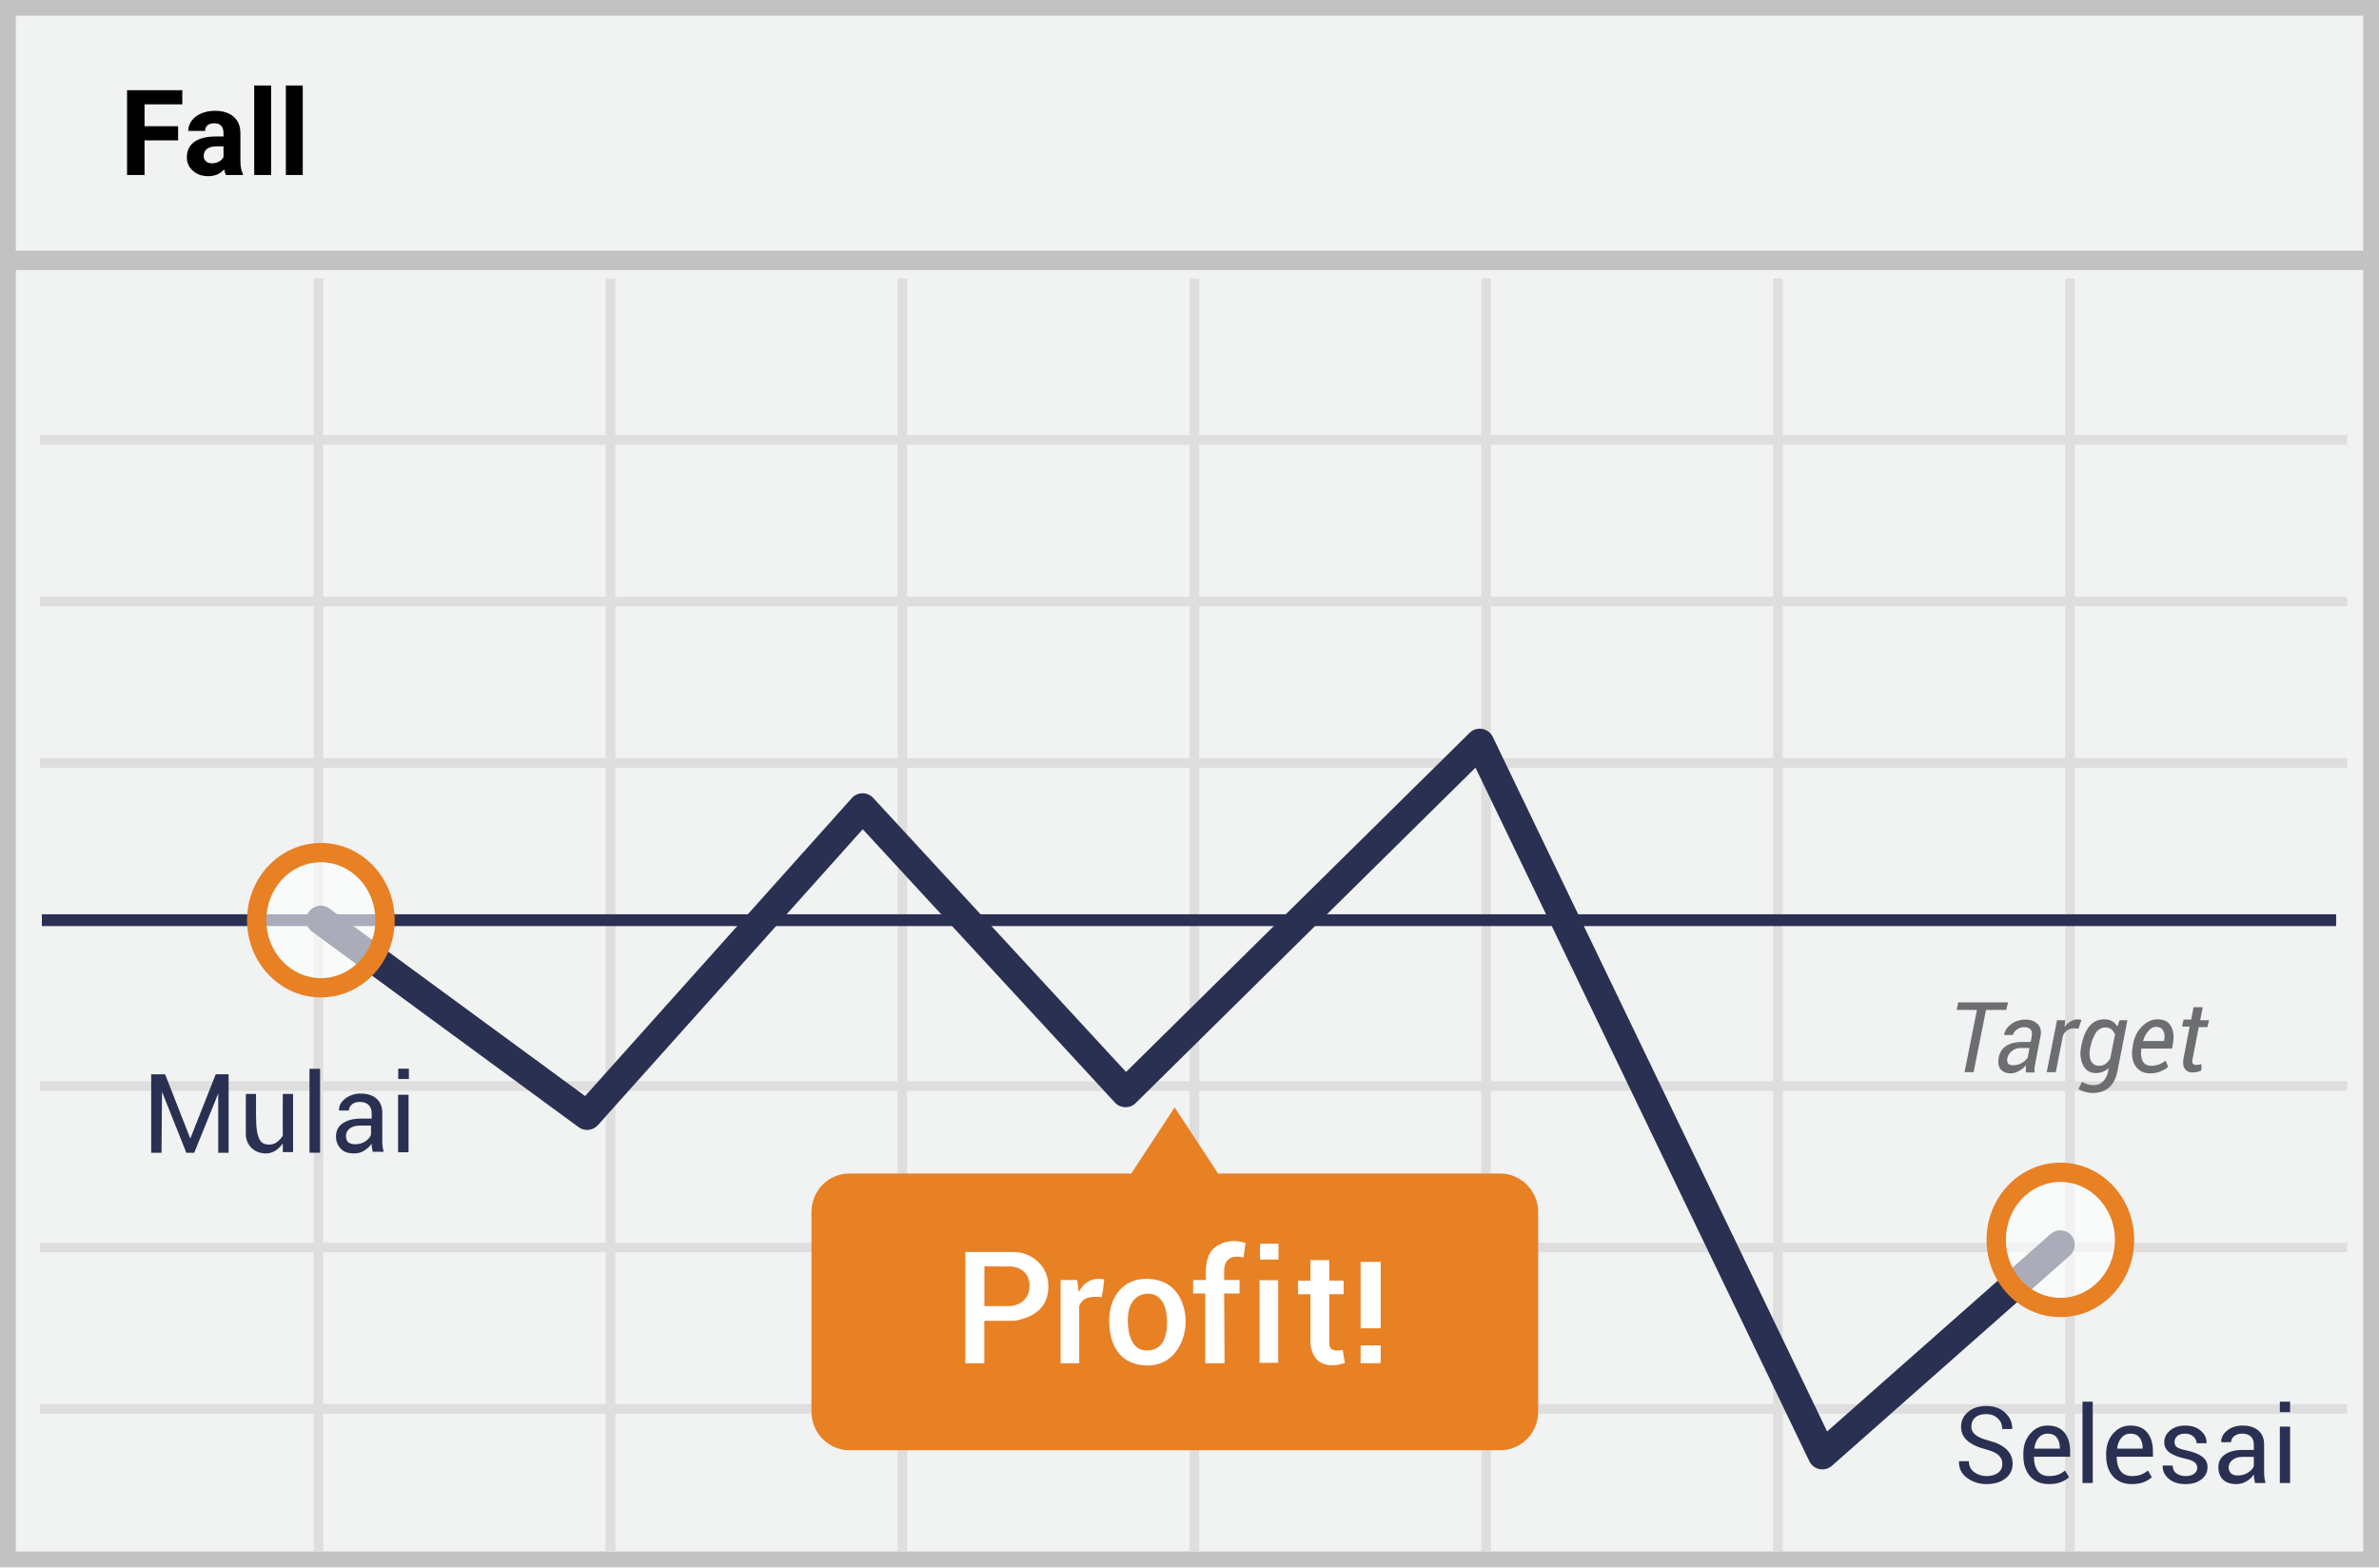
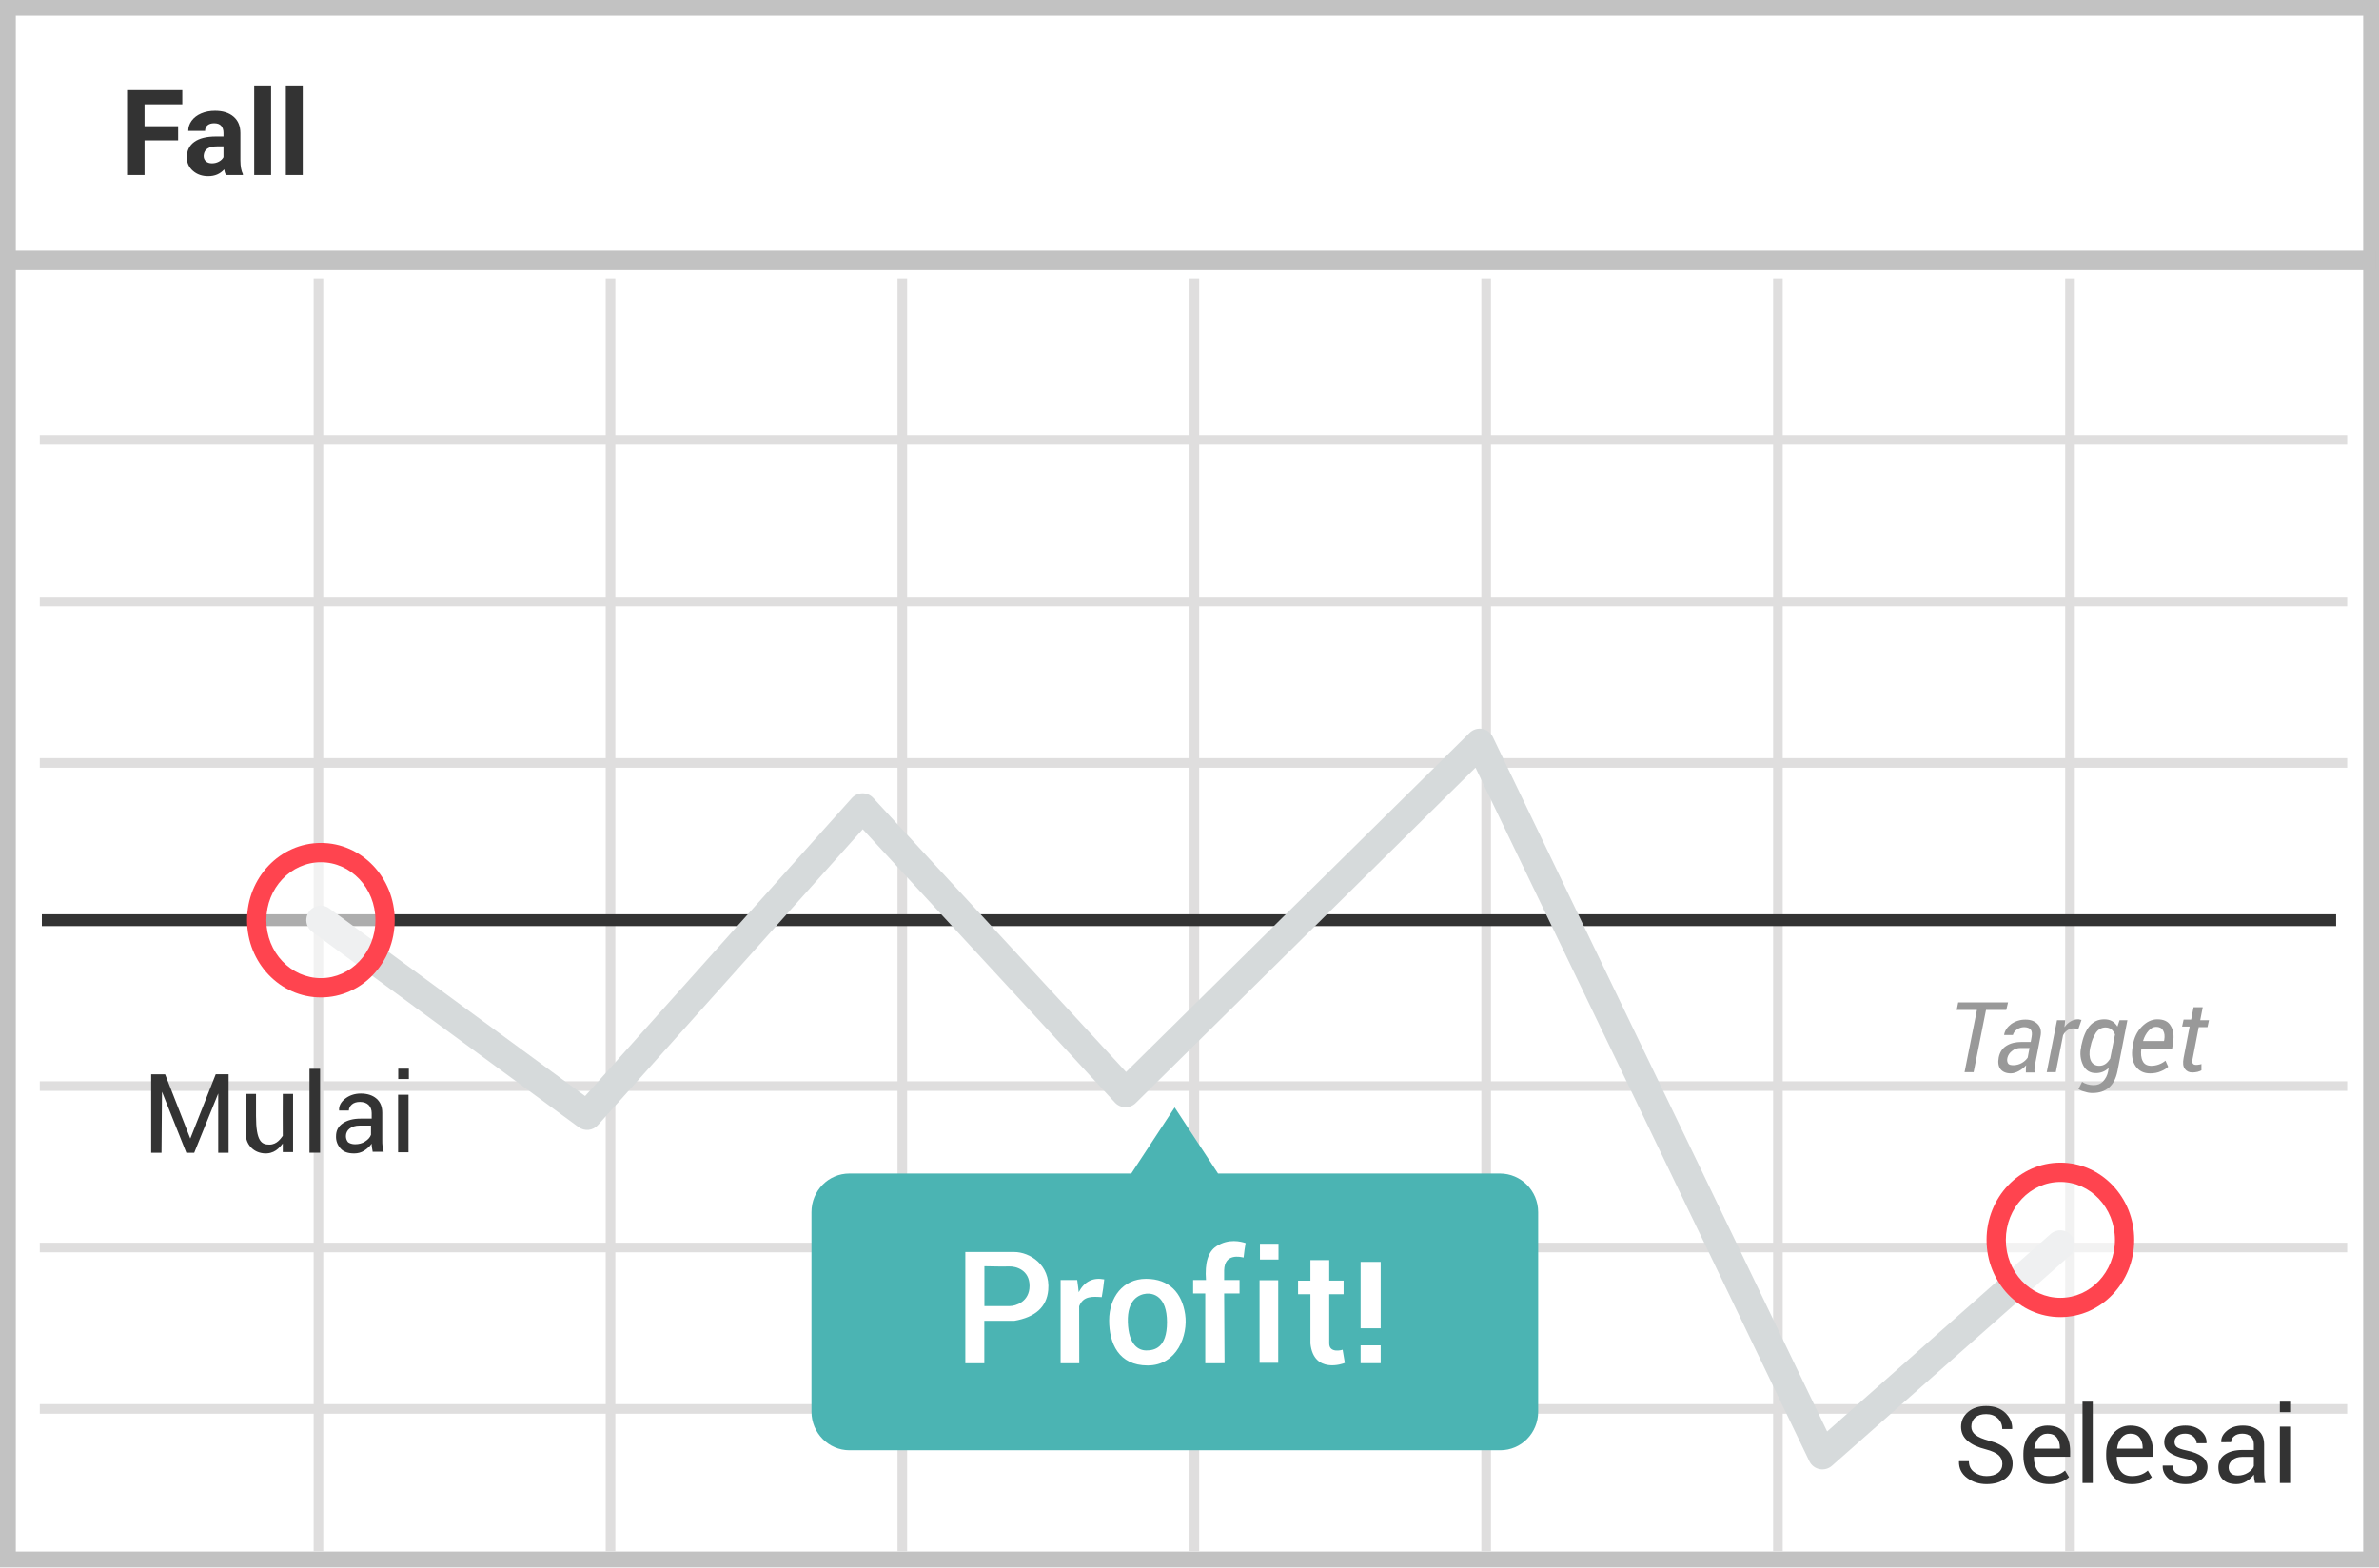
<svg xmlns="http://www.w3.org/2000/svg" width="299" height="197">
  <g fill="none" fill-rule="evenodd">
-     <path fill="#F1F2F2" d="M0 0h299v197H0z" />
+     <path fill="#fff" d="M0 0h299v197H0z" />
    <path d="M1.987 1.98v193.04h295.026V1.98H1.987zM299 0v197H0V0h299z" fill="#C2C2C2" fill-rule="nonzero" />
    <path d="M5 55.894v-1.207h290v1.207H5zM5 76.22v-1.207h290v1.207H5zm0 20.29v-1.207h290v1.207H5zm0 40.618v-1.207h290v1.207H5zm0 20.29v-1.207h290v1.207H5zm0 20.29v-1.207h290v1.207H5zM39.42 35h1.209v160H39.42V35zm36.709 0h1.208v160h-1.208V35zm36.67 0h1.209v160H112.8V35zm36.71 0h1.207v160h-1.208V35zm36.67 0h1.208v160h-1.208V35zm36.671 0h1.208v160h-1.208V35zm36.708 0h1.209v160h-1.209V35z" fill="#DFDEDE" fill-rule="nonzero" />
    <path fill="#C2C2C2" d="M.805 33.951v-2.447H298.63v2.447z" />
-     <path d="M188.509 147.514h-35.42l-5.454-8.308-5.455 8.308h-35.42c-2.652 0-4.773 2.162-4.773 4.855v25.074c0 2.693 2.16 4.855 4.773 4.855h81.787c2.652 0 4.773-2.162 4.773-4.855v-25.074c0-2.693-2.16-4.855-4.811-4.855z" fill="#E88024" />
-     <path fill="#2A3052" d="M5.262 116.411v-1.485h288.35v1.485z" />
-     <path d="M108.433 104.236L75.147 141.43a1.818 1.818 0 01-2.43.253l-33.463-24.547a1.818 1.818 0 112.15-2.932l32.134 23.572 33.52-37.454a1.818 1.818 0 012.69-.02l31.776 34.444 43.18-42.625a1.818 1.818 0 012.914.506l42.02 87.307 28.114-24.84a1.818 1.818 0 012.407 2.725l-29.915 26.43a1.818 1.818 0 01-2.841-.574l-41.957-87.179-42.706 42.158a1.818 1.818 0 01-2.613-.06l-31.694-34.357z" fill="#2A3052" />
+     <path d="M188.509 147.514h-35.42l-5.454-8.308-5.455 8.308h-35.42c-2.652 0-4.773 2.162-4.773 4.855v25.074c0 2.693 2.16 4.855 4.773 4.855h81.787c2.652 0 4.773-2.162 4.773-4.855v-25.074c0-2.693-2.16-4.855-4.811-4.855z" fill="#4bb4b3" />
+     <path fill="#333" d="M5.262 116.411v-1.485h288.35v1.485z" />
+     <path d="M108.433 104.236L75.147 141.43a1.818 1.818 0 01-2.43.253l-33.463-24.547a1.818 1.818 0 112.15-2.932l32.134 23.572 33.52-37.454a1.818 1.818 0 012.69-.02l31.776 34.444 43.18-42.625a1.818 1.818 0 012.914.506l42.02 87.307 28.114-24.84a1.818 1.818 0 012.407 2.725l-29.915 26.43a1.818 1.818 0 01-2.841-.574l-41.957-87.179-42.706 42.158a1.818 1.818 0 01-2.613-.06l-31.694-34.357z" fill="#D6DADB" />
    <ellipse fill="#FFF" opacity=".6" cx="40.33" cy="115.669" rx="8.067" ry="8.496" />
-     <path d="M40.33 125.376c-5.14 0-9.28-4.36-9.28-9.707 0-5.348 4.14-9.708 9.28-9.708 5.139 0 9.279 4.36 9.279 9.708s-4.14 9.707-9.28 9.707zm0-2.423c3.771 0 6.855-3.248 6.855-7.284 0-4.037-3.084-7.284-6.855-7.284-3.772 0-6.856 3.247-6.856 7.284 0 4.036 3.084 7.284 6.856 7.284z" fill="#E88024" fill-rule="nonzero" />
+     <path d="M40.33 125.376c-5.14 0-9.28-4.36-9.28-9.707 0-5.348 4.14-9.708 9.28-9.708 5.139 0 9.279 4.36 9.279 9.708s-4.14 9.707-9.28 9.707zm0-2.423c3.771 0 6.855-3.248 6.855-7.284 0-4.037-3.084-7.284-6.855-7.284-3.772 0-6.856 3.247-6.856 7.284 0 4.036 3.084 7.284 6.856 7.284z" fill="#FF444F" fill-rule="nonzero" />
    <ellipse fill="#FFF" opacity=".6" cx="258.956" cy="155.855" rx="8.067" ry="8.496" />
-     <path d="M258.956 165.563c-5.14 0-9.28-4.36-9.28-9.707 0-5.348 4.14-9.708 9.28-9.708 5.139 0 9.279 4.36 9.279 9.708s-4.14 9.707-9.28 9.707zm0-2.423c3.771 0 6.855-3.248 6.855-7.284 0-4.037-3.084-7.284-6.855-7.284-3.772 0-6.856 3.247-6.856 7.284 0 4.036 3.084 7.284 6.856 7.284z" fill="#E88024" fill-rule="nonzero" />
-     <path d="M22.386 17.642h-4.219V22H15.97V11.336h6.943v1.78h-4.746v2.754h4.219v1.772zM28.392 22a2.35 2.35 0 01-.213-.71c-.512.57-1.179.856-2 .856-.776 0-1.419-.224-1.93-.673a2.167 2.167 0 01-.765-1.7c0-.84.312-1.484.934-1.933.623-.45 1.522-.676 2.7-.681h.973v-.454c0-.367-.094-.66-.282-.88-.188-.219-.484-.329-.89-.329-.356 0-.636.086-.838.256-.203.171-.304.406-.304.704H23.66c0-.46.142-.884.425-1.275.283-.39.684-.697 1.201-.919.518-.222 1.099-.333 1.743-.333.977 0 1.752.245 2.326.736.573.49.86 1.18.86 2.069v3.435c.005.752.11 1.32.315 1.706V22h-2.138zm-1.75-1.472c.312 0 .6-.07.863-.209.264-.14.46-.326.586-.56v-1.363h-.79c-1.06 0-1.624.367-1.693 1.1l-.007.124c0 .263.093.48.278.651.186.171.44.257.762.257zM34.074 22H31.95V10.75h2.124V22zm3.977 0h-2.124V10.75h2.124V22z" fill="#000" fill-rule="nonzero" />
-     <path d="M252.151 126.949h-2.544l-1.557 7.824h-1.14l1.557-7.823h-2.544l.19-.95h6.266l-.228.95v-.001zm2.468 7.824v-.494c0-.152.038-.266.038-.38-.266.304-.57.532-.911.722-.342.19-.684.304-1.026.304-.57 0-1.025-.19-1.29-.532-.266-.342-.342-.836-.228-1.443.113-.646.455-1.177.949-1.481.532-.342 1.177-.494 1.975-.494h1.1l.115-.645c.076-.418.038-.722-.114-.912-.152-.19-.456-.304-.836-.304-.341 0-.645.114-.911.304a1.23 1.23 0 00-.494.684h-1.1v-.038c.075-.494.379-.95.872-1.33a3.058 3.058 0 011.823-.569c.646 0 1.14.19 1.52.57.379.38.493.911.341 1.595l-.608 3.152-.114.683a1.843 1.843 0 000 .646h-1.1v-.038h-.001zm-1.519-.874a2.225 2.225 0 001.747-.95l.228-1.214h-1.14c-.38 0-.759.114-1.063.38-.28.205-.481.5-.57.835-.075.304-.037.532.077.721.114.19.38.228.721.228zm8.127-4.595l-.646-.038c-.258 0-.51.08-.721.228a1.595 1.595 0 00-.57.646l-.911 4.633h-1.14l1.292-6.532h1.025l-.076.873c.194-.296.454-.543.76-.721.265-.152.57-.266.91-.266.077 0 .153 0 .267.038a.509.509 0 00.19.038l-.38 1.101zm.342 2.203c.227-1.101.57-1.975 1.063-2.544.494-.57 1.101-.836 1.86-.836.342 0 .684.076.95.228.266.152.494.38.684.683l.265-.797h.988l-1.253 6.418c-.19.911-.532 1.595-1.064 2.05-.531.456-1.215.684-2.088.684-.31 0-.618-.052-.912-.152a2.408 2.408 0 01-.835-.342l.456-.911c.151.114.38.228.645.304.266.076.532.114.798.114.493 0 .873-.152 1.177-.456.332-.346.557-.782.645-1.253l.076-.456a2.23 2.23 0 01-1.633.646c-.683 0-1.215-.304-1.557-.95a3.338 3.338 0 01-.265-2.316v-.114zm1.139.152c-.152.683-.114 1.253.076 1.67.19.418.57.646 1.063.646.266 0 .532-.076.76-.228.227-.152.417-.38.607-.683l.608-3.038a1.986 1.986 0 00-.456-.646 1.284 1.284 0 00-.76-.228c-.455 0-.873.228-1.177.646a4.937 4.937 0 00-.683 1.747l-.038.114zm7.519 3.266c-.798 0-1.405-.304-1.823-.912-.418-.607-.532-1.405-.38-2.354l.038-.266c.152-.95.532-1.747 1.14-2.355.607-.607 1.253-.91 1.936-.91.798 0 1.367.265 1.671.797.342.531.456 1.253.304 2.126l-.114.76h-3.873c-.076.645-.038 1.177.19 1.595.19.38.57.57 1.063.57a2.852 2.852 0 001.785-.646l.341.76c-.228.227-.531.417-.911.569-.418.19-.874.266-1.367.266zm.76-5.849c-.342 0-.646.152-.95.494-.304.342-.532.76-.684 1.253v.038h2.62l.039-.152c.076-.493.038-.873-.152-1.177-.152-.304-.456-.456-.874-.456h.001zm5.847-2.392l-.303 1.557h1.1l-.189.873h-1.101l-.76 3.95c-.076.304-.076.531.038.645.076.114.228.152.418.152.076 0 .19 0 .342-.038a.715.715 0 00.304-.076v.798c-.114.076-.266.114-.494.19-.228.038-.418.076-.646.076-.417 0-.721-.152-.95-.456-.227-.304-.265-.76-.151-1.367l.76-3.95h-.95l.19-.873h.95l.303-1.557h1.14v.076h-.001z" fill="#6D6E71" fill-rule="nonzero" />
-     <path d="M46.75 144.253c-.035-.174-.035-.314-.035-.49-.245.35-.56.63-.945.876-.385.245-.805.35-1.26.35-.736 0-1.296-.175-1.68-.595a2.136 2.136 0 01-.596-1.576c0-.7.28-1.225.84-1.61.56-.385 1.296-.595 2.24-.595h1.401v-.7c0-.42-.14-.77-.385-1.016-.245-.245-.63-.385-1.085-.385-.42 0-.77.105-1.015.315-.245.21-.386.49-.386.77h-1.225v-.035c-.035-.525.21-1.015.735-1.435.526-.42 1.19-.665 1.996-.665.805 0 1.47.21 1.96.63.49.42.736 1.015.736 1.786v3.466c0 .245 0 .49.035.735s.07.49.14.7h-1.366v.07c-.035-.21-.07-.42-.105-.595v-.001zm-2.119-.42c.455 0 .91-.104 1.26-.35.386-.245.63-.525.736-.84v-1.155h-1.436c-.525 0-.945.14-1.26.385-.292.226-.46.576-.455.945 0 .315.105.56.28.77.21.14.49.246.875.246v-.001zm-9.089-6.326h1.292v7.313h-1.292v-1.085c-.41.53-1.087 1.381-2.443 1.238-1.357-.144-2.196-1.208-2.202-2.38-.006-1.174.006-5.483 0-5.086h1.281v2.771c0 3.24.713 3.6 1.687 3.6.975 0 1.452-.824 1.677-1.098a384.7 384.7 0 010-5.273zm-8.114 7.398h1.305v-9.865h-1.62l-3.196 8.081-3.164-8.08H19v9.864h1.3l.061-7.67 3.06 7.67h.989l3.018-7.451v7.451zm11.468-10.552h1.335v10.543h-1.335v-10.543zm11.137 3.26h1.313v7.227h-1.313v-7.227zm.018-3.282v1.303h1.337v-1.303h-1.337z" fill="#2A3052" fill-rule="nonzero" />
+     <path d="M258.956 165.563c-5.14 0-9.28-4.36-9.28-9.707 0-5.348 4.14-9.708 9.28-9.708 5.139 0 9.279 4.36 9.279 9.708s-4.14 9.707-9.28 9.707zm0-2.423c3.771 0 6.855-3.248 6.855-7.284 0-4.037-3.084-7.284-6.855-7.284-3.772 0-6.856 3.247-6.856 7.284 0 4.036 3.084 7.284 6.856 7.284z" fill="#FF444F" fill-rule="nonzero" />
+     <path d="M22.386 17.642h-4.219V22H15.97V11.336h6.943v1.78h-4.746v2.754h4.219v1.772zM28.392 22a2.35 2.35 0 01-.213-.71c-.512.57-1.179.856-2 .856-.776 0-1.419-.224-1.93-.673a2.167 2.167 0 01-.765-1.7c0-.84.312-1.484.934-1.933.623-.45 1.522-.676 2.7-.681h.973v-.454c0-.367-.094-.66-.282-.88-.188-.219-.484-.329-.89-.329-.356 0-.636.086-.838.256-.203.171-.304.406-.304.704H23.66c0-.46.142-.884.425-1.275.283-.39.684-.697 1.201-.919.518-.222 1.099-.333 1.743-.333.977 0 1.752.245 2.326.736.573.49.86 1.18.86 2.069v3.435c.005.752.11 1.32.315 1.706V22h-2.138zm-1.75-1.472c.312 0 .6-.07.863-.209.264-.14.46-.326.586-.56v-1.363h-.79c-1.06 0-1.624.367-1.693 1.1l-.007.124c0 .263.093.48.278.651.186.171.44.257.762.257zM34.074 22H31.95V10.75h2.124V22zm3.977 0h-2.124V10.75h2.124V22z" fill="#333" fill-rule="nonzero" />
+     <path d="M252.151 126.949h-2.544l-1.557 7.824h-1.14l1.557-7.823h-2.544l.19-.95h6.266l-.228.95v-.001zm2.468 7.824v-.494c0-.152.038-.266.038-.38-.266.304-.57.532-.911.722-.342.19-.684.304-1.026.304-.57 0-1.025-.19-1.29-.532-.266-.342-.342-.836-.228-1.443.113-.646.455-1.177.949-1.481.532-.342 1.177-.494 1.975-.494h1.1l.115-.645c.076-.418.038-.722-.114-.912-.152-.19-.456-.304-.836-.304-.341 0-.645.114-.911.304a1.23 1.23 0 00-.494.684h-1.1v-.038c.075-.494.379-.95.872-1.33a3.058 3.058 0 011.823-.569c.646 0 1.14.19 1.52.57.379.38.493.911.341 1.595l-.608 3.152-.114.683a1.843 1.843 0 000 .646h-1.1v-.038h-.001zm-1.519-.874a2.225 2.225 0 001.747-.95l.228-1.214h-1.14c-.38 0-.759.114-1.063.38-.28.205-.481.5-.57.835-.075.304-.037.532.077.721.114.19.38.228.721.228zm8.127-4.595l-.646-.038c-.258 0-.51.08-.721.228a1.595 1.595 0 00-.57.646l-.911 4.633h-1.14l1.292-6.532h1.025l-.076.873c.194-.296.454-.543.76-.721.265-.152.57-.266.91-.266.077 0 .153 0 .267.038a.509.509 0 00.19.038l-.38 1.101zm.342 2.203c.227-1.101.57-1.975 1.063-2.544.494-.57 1.101-.836 1.86-.836.342 0 .684.076.95.228.266.152.494.38.684.683l.265-.797h.988l-1.253 6.418c-.19.911-.532 1.595-1.064 2.05-.531.456-1.215.684-2.088.684-.31 0-.618-.052-.912-.152a2.408 2.408 0 01-.835-.342l.456-.911c.151.114.38.228.645.304.266.076.532.114.798.114.493 0 .873-.152 1.177-.456.332-.346.557-.782.645-1.253l.076-.456a2.23 2.23 0 01-1.633.646c-.683 0-1.215-.304-1.557-.95a3.338 3.338 0 01-.265-2.316v-.114zm1.139.152c-.152.683-.114 1.253.076 1.67.19.418.57.646 1.063.646.266 0 .532-.076.76-.228.227-.152.417-.38.607-.683l.608-3.038a1.986 1.986 0 00-.456-.646 1.284 1.284 0 00-.76-.228c-.455 0-.873.228-1.177.646a4.937 4.937 0 00-.683 1.747l-.038.114zm7.519 3.266c-.798 0-1.405-.304-1.823-.912-.418-.607-.532-1.405-.38-2.354l.038-.266c.152-.95.532-1.747 1.14-2.355.607-.607 1.253-.91 1.936-.91.798 0 1.367.265 1.671.797.342.531.456 1.253.304 2.126l-.114.76h-3.873c-.076.645-.038 1.177.19 1.595.19.38.57.57 1.063.57a2.852 2.852 0 001.785-.646l.341.76c-.228.227-.531.417-.911.569-.418.19-.874.266-1.367.266zm.76-5.849c-.342 0-.646.152-.95.494-.304.342-.532.76-.684 1.253v.038h2.62l.039-.152c.076-.493.038-.873-.152-1.177-.152-.304-.456-.456-.874-.456h.001zm5.847-2.392l-.303 1.557h1.1l-.189.873h-1.101l-.76 3.95c-.076.304-.076.531.038.645.076.114.228.152.418.152.076 0 .19 0 .342-.038a.715.715 0 00.304-.076v.798c-.114.076-.266.114-.494.19-.228.038-.418.076-.646.076-.417 0-.721-.152-.95-.456-.227-.304-.265-.76-.151-1.367l.76-3.95h-.95l.19-.873h.95l.303-1.557h1.14v.076h-.001z" fill="#999" fill-rule="nonzero" />
+     <path d="M46.75 144.253c-.035-.174-.035-.314-.035-.49-.245.35-.56.63-.945.876-.385.245-.805.35-1.26.35-.736 0-1.296-.175-1.68-.595a2.136 2.136 0 01-.596-1.576c0-.7.28-1.225.84-1.61.56-.385 1.296-.595 2.24-.595h1.401v-.7c0-.42-.14-.77-.385-1.016-.245-.245-.63-.385-1.085-.385-.42 0-.77.105-1.015.315-.245.21-.386.49-.386.77h-1.225v-.035c-.035-.525.21-1.015.735-1.435.526-.42 1.19-.665 1.996-.665.805 0 1.47.21 1.96.63.49.42.736 1.015.736 1.786v3.466c0 .245 0 .49.035.735s.07.49.14.7h-1.366v.07c-.035-.21-.07-.42-.105-.595v-.001zm-2.119-.42c.455 0 .91-.104 1.26-.35.386-.245.63-.525.736-.84v-1.155h-1.436c-.525 0-.945.14-1.26.385-.292.226-.46.576-.455.945 0 .315.105.56.28.77.21.14.49.246.875.246v-.001zm-9.089-6.326h1.292v7.313h-1.292v-1.085c-.41.53-1.087 1.381-2.443 1.238-1.357-.144-2.196-1.208-2.202-2.38-.006-1.174.006-5.483 0-5.086h1.281v2.771c0 3.24.713 3.6 1.687 3.6.975 0 1.452-.824 1.677-1.098a384.7 384.7 0 010-5.273zm-8.114 7.398h1.305v-9.865h-1.62l-3.196 8.081-3.164-8.08H19v9.864h1.3l.061-7.67 3.06 7.67h.989l3.018-7.451v7.451zm11.468-10.552h1.335v10.543h-1.335v-10.543zm11.137 3.26h1.313v7.227h-1.313v-7.227zm.018-3.282v1.303h1.337v-1.303h-1.337z" fill="#333" fill-rule="nonzero" />
    <path d="M173.529 166.966h-2.523v-8.348h2.523v8.348zm0 4.392h-2.523v-2.243h2.523v2.243zm-29.486-10.608c2.923 0 4.508 1.782 4.91 4.451.4 2.67-1.041 6.44-4.704 6.44s-4.847-2.784-4.847-5.666c0-2.883 1.719-5.225 4.641-5.225zm.027 1.87c-.87.083-2.409.69-2.319 3.573.09 2.882 1.35 3.559 2.319 3.559.968 0 2.601-.269 2.601-3.547 0-3.279-1.732-3.667-2.601-3.585zm-5.285-1.801a26.8 26.8 0 01-.315 2.234c-1.14-.074-2.322-.182-2.84 1.15l.015 7.16H133.3v-10.46h2.086c.1.698.162 1.207.186 1.527.721-1.346 1.792-1.882 3.213-1.61v-.001zm-15.074 10.544h-2.387v-13.984h6.149c1.926 0 4.56 1.606 4.272 4.79-.192 2.123-1.616 3.41-4.272 3.863h-3.762v5.331zm.011-7.185h3.156c.778 0 2.518-.54 2.518-2.544s-1.724-2.464-2.518-2.437c-.53.018-1.582.01-3.156-.027v5.008zm32.83-7.924c-.11.558-.166 1.112-.252 1.821-.363-.08-2.396-.595-2.445 1.61v1.217h1.935v1.688h-1.935l.049 8.773h-2.423v-8.773h-1.525v-1.688h1.616c-.167-2.154.269-3.569 1.307-4.244 1.556-1.012 3.09-.593 3.673-.404zm1.754 4.672h2.344v10.382h-2.343l-.001-10.382zm.047-4.587v1.986h2.332v-1.986h-2.332zm8.709 2.057v2.581h1.808v1.712h-1.808v6.189c0 1.25 1.583.836 1.686.784l.277 1.653c-.155.103-3.925 1.444-4.326-2.437v-6.19h-1.555v-1.71h1.555v-2.582h2.363z" fill="#FFF" fill-rule="nonzero" />
-     <path d="M251.662 184.012c0-.433-.156-.796-.466-1.088-.31-.293-.856-.542-1.638-.747-.97-.24-1.727-.595-2.27-1.062-.545-.467-.817-1.055-.817-1.763 0-.747.293-1.37.878-1.868.586-.498 1.346-.747 2.281-.747 1.005 0 1.805.285 2.402.856.596.57.886 1.235.868 1.995l-.02.04h-1.232c0-.542-.189-.99-.566-1.344-.378-.354-.862-.53-1.452-.53-.603 0-1.065.145-1.386.438-.321.293-.482.673-.482 1.14 0 .416.176.762.528 1.04.352.277.923.52 1.714.73.96.249 1.692.616 2.195 1.1.502.486.754 1.084.754 1.796 0 .77-.303 1.388-.908 1.855-.605.468-1.395.701-2.37.701-.921 0-1.735-.257-2.44-.773-.706-.516-1.048-1.206-1.026-2.07l.013-.04h1.232c0 .598.227 1.06.682 1.386a2.58 2.58 0 001.54.488c.612 0 1.095-.138 1.451-.413.356-.275.535-.649.535-1.12zm5.878 2.542c-1.018 0-1.812-.325-2.382-.976-.57-.651-.855-1.507-.855-2.57v-.287c0-1.018.293-1.86.881-2.527.588-.666 1.305-1 2.153-1 .948 0 1.659.296 2.133.886.474.59.71 1.374.71 2.352v.682h-4.534l-.02.033c0 .712.158 1.29.472 1.733.315.443.795.665 1.442.665.437 0 .82-.062 1.15-.187.33-.124.613-.296.849-.514l.504.839c-.253.244-.587.45-1.002.619-.415.168-.916.252-1.501.252zm-.203-6.343c-.45 0-.823.173-1.118.52-.294.348-.475.792-.54 1.334l.013.033h3.198v-.105c0-.515-.127-.941-.38-1.278-.254-.336-.645-.504-1.173-.504zm5.688 6.206h-1.29v-10.224h1.29v10.224zm4.922.137c-1.018 0-1.812-.325-2.382-.976-.57-.651-.856-1.507-.856-2.57v-.287c0-1.018.294-1.86.882-2.527.587-.666 1.305-1 2.153-1 .948 0 1.659.296 2.133.886.474.59.71 1.374.71 2.352v.682h-4.534l-.02.033c0 .712.157 1.29.472 1.733.315.443.795.665 1.442.665.437 0 .82-.062 1.15-.187.33-.124.613-.296.848-.514l.505.839c-.253.244-.588.45-1.003.619-.415.168-.915.252-1.5.252zm-.203-6.343c-.45 0-.823.173-1.118.52-.295.348-.475.792-.54 1.334l.013.033h3.198v-.105c0-.515-.127-.941-.38-1.278-.254-.336-.645-.504-1.173-.504zm8.414 4.299a.86.86 0 00-.324-.695c-.217-.18-.626-.336-1.23-.472-.834-.179-1.475-.43-1.922-.753-.448-.324-.672-.756-.672-1.298 0-.577.246-1.07.737-1.481.492-.41 1.128-.616 1.91-.616.804 0 1.455.218 1.953.655.498.437.736.946.715 1.527l-.014.04h-1.232c0-.306-.134-.584-.403-.833-.268-.249-.608-.373-1.019-.373-.454 0-.794.102-1.019.308a.961.961 0 00-.337.734c0 .28.097.496.291.648.195.153.596.293 1.203.42.87.183 1.53.443 1.98.78.45.336.674.775.674 1.317 0 .629-.254 1.142-.763 1.54-.51.398-1.175.596-1.996.596-.904 0-1.616-.229-2.136-.688-.52-.459-.767-.994-.74-1.605l.012-.04h1.232c.022.46.193.794.511 1.006.32.212.693.318 1.121.318.459 0 .818-.097 1.078-.292.26-.194.39-.442.39-.743zm7.255 1.907a10.49 10.49 0 01-.102-.567 4.16 4.16 0 01-.042-.495 3.01 3.01 0 01-.94.855c-.388.23-.804.344-1.25.344-.738 0-1.3-.189-1.687-.567-.386-.377-.58-.898-.58-1.563 0-.677.274-1.206.823-1.589.548-.382 1.292-.573 2.231-.573h1.403v-.701c0-.415-.127-.744-.38-.987-.254-.242-.612-.363-1.075-.363-.42 0-.758.104-1.016.314-.258.21-.387.461-.387.754l-1.225.013-.013-.04c-.03-.515.21-.987.724-1.415.513-.428 1.176-.642 1.989-.642.804 0 1.45.204 1.94.613.489.408.734.997.734 1.766v3.414c0 .253.013.498.039.734.026.236.074.468.144.695h-1.33zm-2.143-.944c.467 0 .889-.12 1.265-.36.375-.24.62-.516.734-.826v-1.154h-1.449c-.52 0-.936.132-1.248.394-.313.262-.469.57-.469.924 0 .314.099.563.295.747.197.183.487.275.872.275zm6.56.944h-1.291v-7.091h1.29v7.09l.001.001zm0-8.906h-1.291v-1.318h1.29v1.318h.001z" fill="#2A3052" fill-rule="nonzero" />
+     <path d="M251.662 184.012c0-.433-.156-.796-.466-1.088-.31-.293-.856-.542-1.638-.747-.97-.24-1.727-.595-2.27-1.062-.545-.467-.817-1.055-.817-1.763 0-.747.293-1.37.878-1.868.586-.498 1.346-.747 2.281-.747 1.005 0 1.805.285 2.402.856.596.57.886 1.235.868 1.995l-.02.04h-1.232c0-.542-.189-.99-.566-1.344-.378-.354-.862-.53-1.452-.53-.603 0-1.065.145-1.386.438-.321.293-.482.673-.482 1.14 0 .416.176.762.528 1.04.352.277.923.52 1.714.73.96.249 1.692.616 2.195 1.1.502.486.754 1.084.754 1.796 0 .77-.303 1.388-.908 1.855-.605.468-1.395.701-2.37.701-.921 0-1.735-.257-2.44-.773-.706-.516-1.048-1.206-1.026-2.07l.013-.04h1.232c0 .598.227 1.06.682 1.386a2.58 2.58 0 001.54.488c.612 0 1.095-.138 1.451-.413.356-.275.535-.649.535-1.12zm5.878 2.542c-1.018 0-1.812-.325-2.382-.976-.57-.651-.855-1.507-.855-2.57v-.287c0-1.018.293-1.86.881-2.527.588-.666 1.305-1 2.153-1 .948 0 1.659.296 2.133.886.474.59.71 1.374.71 2.352v.682h-4.534l-.02.033c0 .712.158 1.29.472 1.733.315.443.795.665 1.442.665.437 0 .82-.062 1.15-.187.33-.124.613-.296.849-.514l.504.839c-.253.244-.587.45-1.002.619-.415.168-.916.252-1.501.252zm-.203-6.343c-.45 0-.823.173-1.118.52-.294.348-.475.792-.54 1.334l.013.033h3.198v-.105c0-.515-.127-.941-.38-1.278-.254-.336-.645-.504-1.173-.504zm5.688 6.206h-1.29v-10.224h1.29v10.224zm4.922.137c-1.018 0-1.812-.325-2.382-.976-.57-.651-.856-1.507-.856-2.57v-.287c0-1.018.294-1.86.882-2.527.587-.666 1.305-1 2.153-1 .948 0 1.659.296 2.133.886.474.59.71 1.374.71 2.352v.682h-4.534l-.02.033c0 .712.157 1.29.472 1.733.315.443.795.665 1.442.665.437 0 .82-.062 1.15-.187.33-.124.613-.296.848-.514l.505.839c-.253.244-.588.45-1.003.619-.415.168-.915.252-1.5.252zm-.203-6.343c-.45 0-.823.173-1.118.52-.295.348-.475.792-.54 1.334l.013.033h3.198v-.105c0-.515-.127-.941-.38-1.278-.254-.336-.645-.504-1.173-.504zm8.414 4.299a.86.86 0 00-.324-.695c-.217-.18-.626-.336-1.23-.472-.834-.179-1.475-.43-1.922-.753-.448-.324-.672-.756-.672-1.298 0-.577.246-1.07.737-1.481.492-.41 1.128-.616 1.91-.616.804 0 1.455.218 1.953.655.498.437.736.946.715 1.527l-.014.04h-1.232c0-.306-.134-.584-.403-.833-.268-.249-.608-.373-1.019-.373-.454 0-.794.102-1.019.308a.961.961 0 00-.337.734c0 .28.097.496.291.648.195.153.596.293 1.203.42.87.183 1.53.443 1.98.78.45.336.674.775.674 1.317 0 .629-.254 1.142-.763 1.54-.51.398-1.175.596-1.996.596-.904 0-1.616-.229-2.136-.688-.52-.459-.767-.994-.74-1.605l.012-.04h1.232c.022.46.193.794.511 1.006.32.212.693.318 1.121.318.459 0 .818-.097 1.078-.292.26-.194.39-.442.39-.743zm7.255 1.907a10.49 10.49 0 01-.102-.567 4.16 4.16 0 01-.042-.495 3.01 3.01 0 01-.94.855c-.388.23-.804.344-1.25.344-.738 0-1.3-.189-1.687-.567-.386-.377-.58-.898-.58-1.563 0-.677.274-1.206.823-1.589.548-.382 1.292-.573 2.231-.573h1.403v-.701c0-.415-.127-.744-.38-.987-.254-.242-.612-.363-1.075-.363-.42 0-.758.104-1.016.314-.258.21-.387.461-.387.754l-1.225.013-.013-.04c-.03-.515.21-.987.724-1.415.513-.428 1.176-.642 1.989-.642.804 0 1.45.204 1.94.613.489.408.734.997.734 1.766v3.414c0 .253.013.498.039.734.026.236.074.468.144.695h-1.33zm-2.143-.944c.467 0 .889-.12 1.265-.36.375-.24.62-.516.734-.826v-1.154h-1.449c-.52 0-.936.132-1.248.394-.313.262-.469.57-.469.924 0 .314.099.563.295.747.197.183.487.275.872.275zm6.56.944h-1.291v-7.091h1.29v7.09l.001.001zm0-8.906h-1.291v-1.318h1.29v1.318h.001z" fill="#333" fill-rule="nonzero" />
  </g>
</svg>
